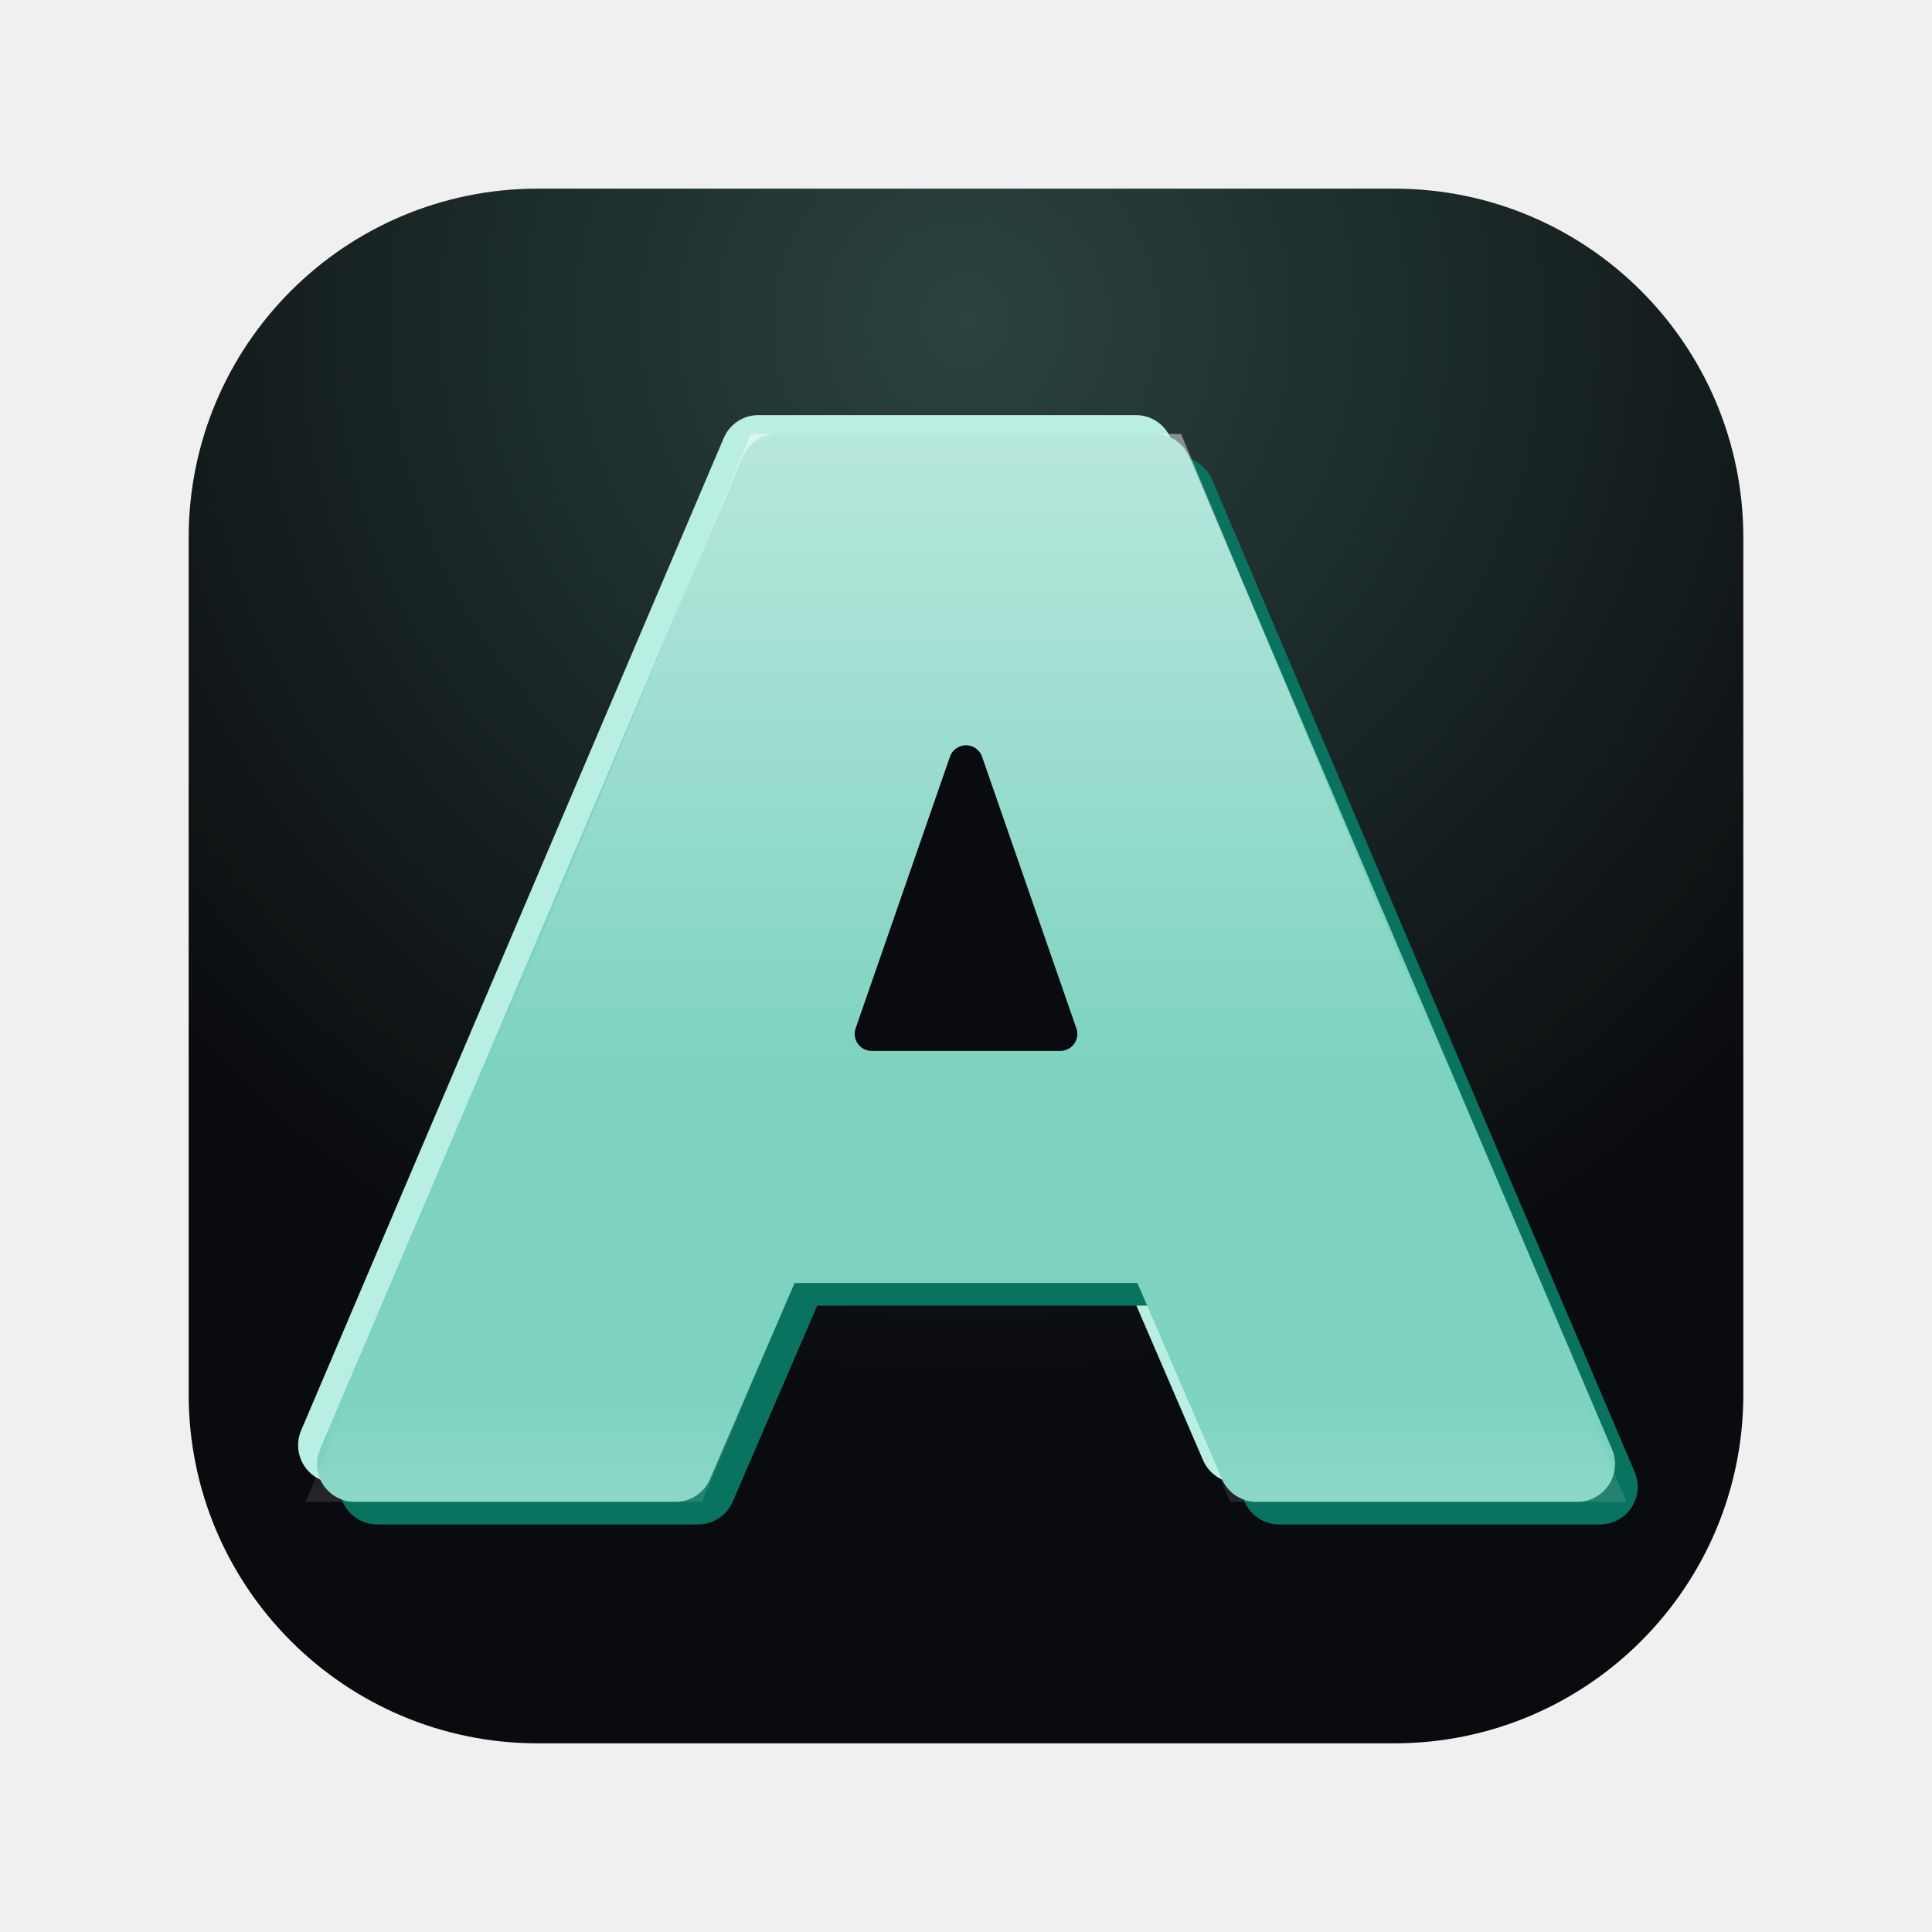
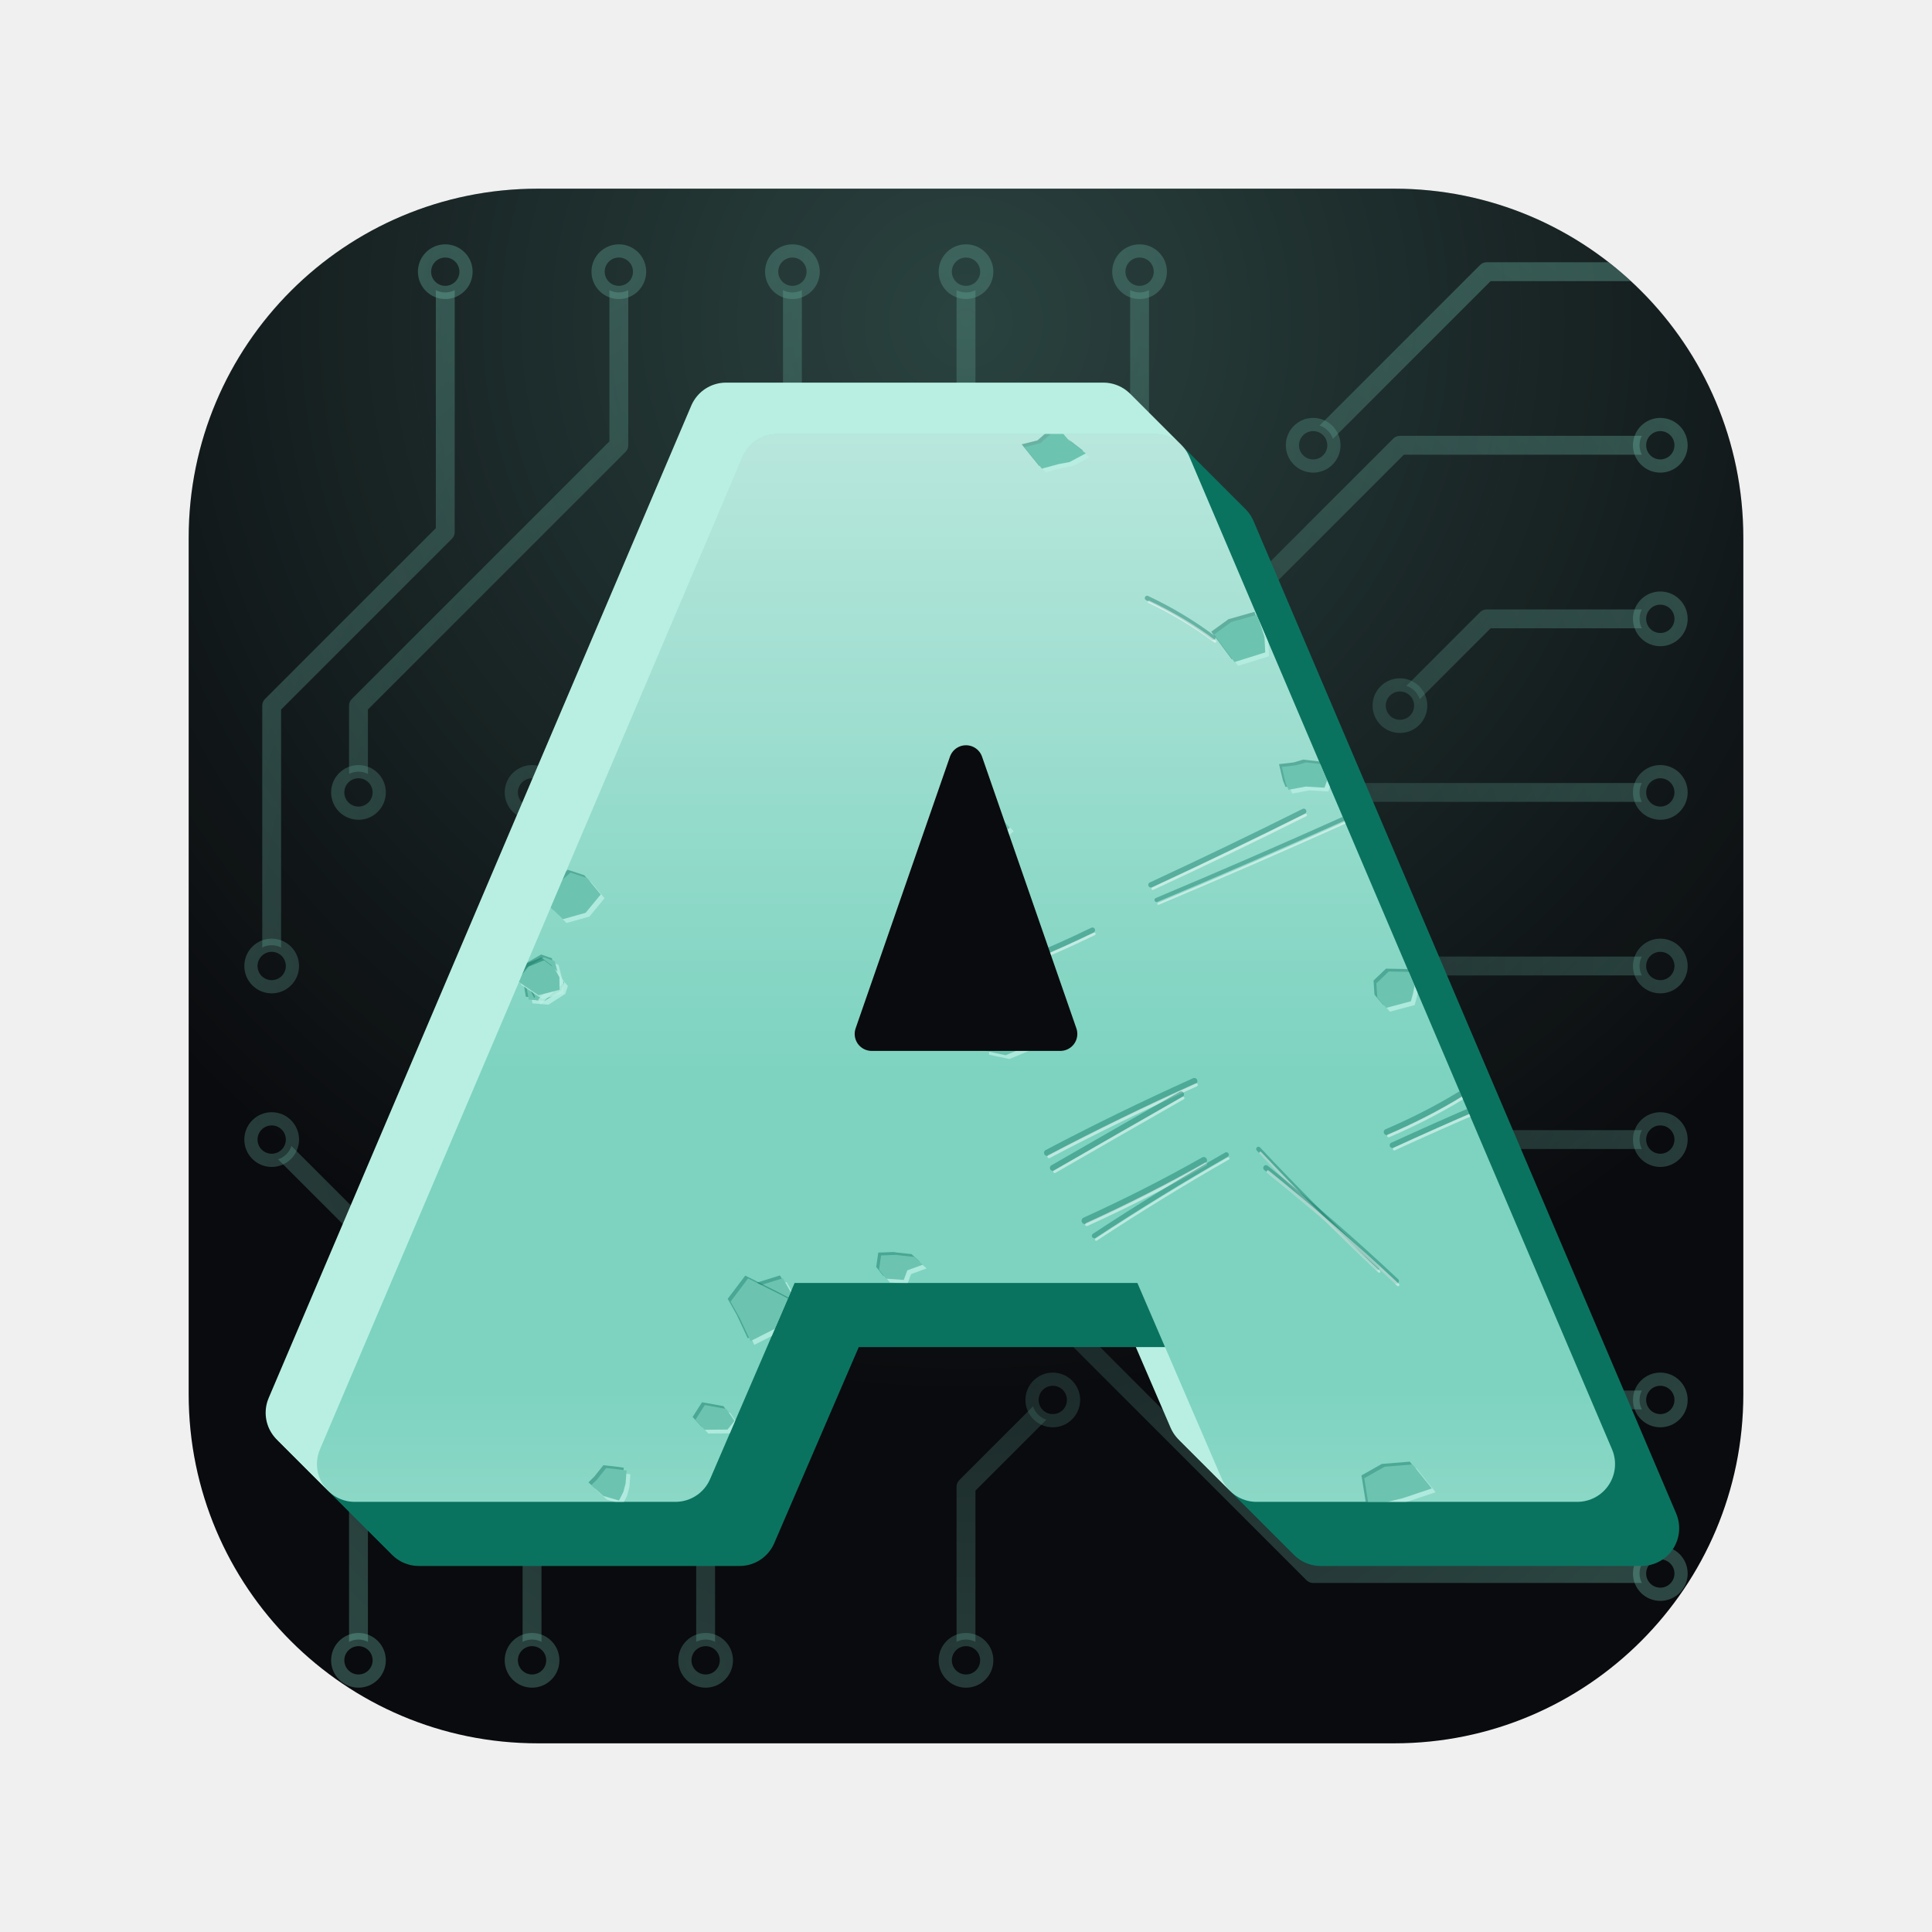
<svg xmlns="http://www.w3.org/2000/svg" viewBox="0 0 1024 1024" width="1024" height="1024">
  <defs>
    <radialGradient id="g" cx="50%" cy="8%" r="70%">
      <stop offset="0" stop-color="#7dd3c0" stop-opacity="0.28" />
      <stop offset="1" stop-color="#7dd3c0" stop-opacity="0" />
    </radialGradient>
+     <radialGradient id="f" cx="50%" cy="50%" r="60%">
+       <stop offset="0.25" stop-color="#fff" stop-opacity="0.35" />
+       <stop offset="1" stop-color="#fff" stop-opacity="1" />
+     </radialGradient>
+     <mask id="fade">
+       <rect x="100" y="100" width="824" height="824" fill="url(#f)" />
+     </mask>
    <clipPath id="c">
      <rect x="100" y="100" width="824" height="824" rx="185" />
    </clipPath>
-     <clipPath id="L">
-       <polygon points="398,230 626,230 862,796 652,796 602,680 422,680 372,796 162,796" />
-     </clipPath>
+     <mask id="L">
+       <polygon points="412,250 612,250 836,776 666,776 616,660 408,660 358,776 188,776" fill="#fff" stroke="#fff" stroke-width="40" stroke-linejoin="round" />
+     </mask>
    <linearGradient id="soft" x1="0" y1="0" x2="0" y2="1">
      <stop offset="0" stop-color="#ffffff" stop-opacity="0.5" />
      <stop offset="0.45" stop-color="#ffffff" stop-opacity="0.12" />
      <stop offset="0.6" stop-color="#ffffff" stop-opacity="0" />
      <stop offset="0.86" stop-color="#ffffff" stop-opacity="0" />
      <stop offset="1" stop-color="#ffffff" stop-opacity="0.16" />
    </linearGradient>
  </defs>
  <rect x="100" y="100" width="824" height="824" rx="185" fill="#0a0b0e" />
+   <g clip-path="url(#c)">
+     <g mask="url(#fade)" fill="none" stroke="#7dd3c0" stroke-width="10" stroke-linecap="round" stroke-linejoin="round" stroke-opacity="0.3">
+       <path d="M282,880 L282,834 L282,788 L282,742 L236,696 L190,650 L144,604" />
+       <circle cx="282" cy="880" r="11" fill="#0a0b0e" stroke-width="7" />
+       <circle cx="144" cy="604" r="11" fill="#0a0b0e" stroke-width="7" />
+       <path d="M236,144 L236,190 L236,236 L236,282 L190,328 L144,374 L144,420 L144,466 L144,512" />
+       <circle cx="236" cy="144" r="11" fill="#0a0b0e" stroke-width="7" />
+       <circle cx="144" cy="512" r="11" fill="#0a0b0e" stroke-width="7" />
+       <path d="M604,144 L604,190 L604,236 L604,282 L604,328 L650,374 L696,420 L742,420 L788,420 L834,420 L880,420" />
+       <circle cx="604" cy="144" r="11" fill="#0a0b0e" stroke-width="7" />
+       <circle cx="880" cy="420" r="11" fill="#0a0b0e" stroke-width="7" />
+       <path d="M880,236 L834,236 L788,236 L742,236 L696,282 L650,328" />
+       <circle cx="880" cy="236" r="11" fill="#0a0b0e" stroke-width="7" />
+       <circle cx="650" cy="328" r="11" fill="#0a0b0e" stroke-width="7" />
+       <path d="M880,512 L834,512 L788,512 L742,512 L696,512 L650,512 L604,512 L558,558 L512,604 L466,650 L420,650 L374,650 L328,650 L282,650" />
+       <circle cx="880" cy="512" r="11" fill="#0a0b0e" stroke-width="7" />
+       <circle cx="282" cy="650" r="11" fill="#0a0b0e" stroke-width="7" />
+       <path d="M880,834 L834,834 L788,834 L742,834 L696,834 L650,788 L604,742 L558,696 L512,650" />
+       <circle cx="880" cy="834" r="11" fill="#0a0b0e" stroke-width="7" />
+       <circle cx="512" cy="650" r="11" fill="#0a0b0e" stroke-width="7" />
+       <path d="M512,880 L512,834 L512,788 L558,742" />
+       <circle cx="512" cy="880" r="11" fill="#0a0b0e" stroke-width="7" />
+       <circle cx="558" cy="742" r="11" fill="#0a0b0e" stroke-width="7" />
+       <path d="M512,144 L512,190 L512,236 L558,282" />
+       <circle cx="512" cy="144" r="11" fill="#0a0b0e" stroke-width="7" />
+       <circle cx="558" cy="282" r="11" fill="#0a0b0e" stroke-width="7" />
+       <path d="M880,328 L834,328 L788,328 L742,374" />
+       <circle cx="880" cy="328" r="11" fill="#0a0b0e" stroke-width="7" />
+       <circle cx="742" cy="374" r="11" fill="#0a0b0e" stroke-width="7" />
+       <path d="M374,880 L374,834 L374,788 L420,742" />
+       <circle cx="374" cy="880" r="11" fill="#0a0b0e" stroke-width="7" />
+       <circle cx="420" cy="742" r="11" fill="#0a0b0e" stroke-width="7" />
+       <path d="M328,144 L328,190 L328,236 L282,282 L236,328 L190,374 L190,420" />
+       <circle cx="328" cy="144" r="11" fill="#0a0b0e" stroke-width="7" />
+       <circle cx="190" cy="420" r="11" fill="#0a0b0e" stroke-width="7" />
+       <path d="M420,144 L420,190 L420,236 L466,282" />
+       <circle cx="420" cy="144" r="11" fill="#0a0b0e" stroke-width="7" />
+       <circle cx="466" cy="282" r="11" fill="#0a0b0e" stroke-width="7" />
+       <path d="M880,742 L834,742 L788,742 L742,742 L696,742 L650,696 L604,650" />
+       <circle cx="880" cy="742" r="11" fill="#0a0b0e" stroke-width="7" />
+       <circle cx="604" cy="650" r="11" fill="#0a0b0e" stroke-width="7" />
+       <path d="M880,604 L834,604 L788,604 L742,604 L696,558" />
+       <circle cx="880" cy="604" r="11" fill="#0a0b0e" stroke-width="7" />
+       <circle cx="696" cy="558" r="11" fill="#0a0b0e" stroke-width="7" />
+       <path d="M190,880 L190,834 L190,788 L190,742 L190,696" />
+       <circle cx="190" cy="880" r="11" fill="#0a0b0e" stroke-width="7" />
+       <circle cx="190" cy="696" r="11" fill="#0a0b0e" stroke-width="7" />
+       <path d="M282,558 L282,512 L282,466 L282,420" />
+       <circle cx="282" cy="558" r="11" fill="#0a0b0e" stroke-width="7" />
+       <circle cx="282" cy="420" r="11" fill="#0a0b0e" stroke-width="7" />
+       <path d="M466,420 L466,466 L466,512 L420,558 L374,604" />
+       <circle cx="466" cy="420" r="11" fill="#0a0b0e" stroke-width="7" />
+       <circle cx="374" cy="604" r="11" fill="#0a0b0e" stroke-width="7" />
+       <path d="M880,144 L834,144 L788,144 L742,190 L696,236" />
+       <circle cx="880" cy="144" r="11" fill="#0a0b0e" stroke-width="7" />
+       <circle cx="696" cy="236" r="11" fill="#0a0b0e" stroke-width="7" />
+     </g>
+   </g>
  <rect x="100" y="100" width="824" height="824" fill="url(#g)" clip-path="url(#c)" />
-   <g transform="translate(-10,-10)">
-     <polygon points="412,250 612,250 836,776 666,776 616,660 408,660 358,776 188,776" fill="#b9efe3" stroke="#b9efe3" stroke-width="40" stroke-linejoin="round" />
-   </g>
-   <g transform="translate(12,12)">
-     <polygon points="412,250 612,250 836,776 666,776 616,660 408,660 358,776 188,776" fill="#0a735f" stroke="#0a735f" stroke-width="40" stroke-linejoin="round" />
+   <g fill="#b9efe3" stroke="#b9efe3" stroke-width="40" stroke-linejoin="round">
+     <polygon points="412,250 612,250 836,776 666,776 616,660 408,660 358,776 188,776" transform="translate(-27.2,-27.2)" />
+     <polygon points="412,250 612,250 836,776 666,776 616,660 408,660 358,776 188,776" transform="translate(-25.6,-25.6)" />
+     <polygon points="412,250 612,250 836,776 666,776 616,660 408,660 358,776 188,776" transform="translate(-24.0,-24.0)" />
+     <polygon points="412,250 612,250 836,776 666,776 616,660 408,660 358,776 188,776" transform="translate(-22.4,-22.4)" />
+     <polygon points="412,250 612,250 836,776 666,776 616,660 408,660 358,776 188,776" transform="translate(-20.8,-20.8)" />
+     <polygon points="412,250 612,250 836,776 666,776 616,660 408,660 358,776 188,776" transform="translate(-19.2,-19.2)" />
+     <polygon points="412,250 612,250 836,776 666,776 616,660 408,660 358,776 188,776" transform="translate(-17.6,-17.6)" />
+     <polygon points="412,250 612,250 836,776 666,776 616,660 408,660 358,776 188,776" transform="translate(-16.0,-16.0)" />
+     <polygon points="412,250 612,250 836,776 666,776 616,660 408,660 358,776 188,776" transform="translate(-14.4,-14.4)" />
+     <polygon points="412,250 612,250 836,776 666,776 616,660 408,660 358,776 188,776" transform="translate(-12.8,-12.8)" />
+     <polygon points="412,250 612,250 836,776 666,776 616,660 408,660 358,776 188,776" transform="translate(-11.2,-11.2)" />
+     <polygon points="412,250 612,250 836,776 666,776 616,660 408,660 358,776 188,776" transform="translate(-9.6,-9.6)" />
+     <polygon points="412,250 612,250 836,776 666,776 616,660 408,660 358,776 188,776" transform="translate(-8.0,-8.0)" />
+     <polygon points="412,250 612,250 836,776 666,776 616,660 408,660 358,776 188,776" transform="translate(-6.4,-6.4)" />
+     <polygon points="412,250 612,250 836,776 666,776 616,660 408,660 358,776 188,776" transform="translate(-4.8,-4.8)" />
+     <polygon points="412,250 612,250 836,776 666,776 616,660 408,660 358,776 188,776" transform="translate(-3.2,-3.2)" />
+     <polygon points="412,250 612,250 836,776 666,776 616,660 408,660 358,776 188,776" transform="translate(-1.6,-1.6)" />
+   </g>
+   <g fill="#0a735f" stroke="#0a735f" stroke-width="40" stroke-linejoin="round">
+     <polygon points="412,250 612,250 836,776 666,776 616,660 408,660 358,776 188,776" transform="translate(34,34)" />
+     <polygon points="412,250 612,250 836,776 666,776 616,660 408,660 358,776 188,776" transform="translate(32,32)" />
+     <polygon points="412,250 612,250 836,776 666,776 616,660 408,660 358,776 188,776" transform="translate(30,30)" />
+     <polygon points="412,250 612,250 836,776 666,776 616,660 408,660 358,776 188,776" transform="translate(28,28)" />
+     <polygon points="412,250 612,250 836,776 666,776 616,660 408,660 358,776 188,776" transform="translate(26,26)" />
+     <polygon points="412,250 612,250 836,776 666,776 616,660 408,660 358,776 188,776" transform="translate(24,24)" />
+     <polygon points="412,250 612,250 836,776 666,776 616,660 408,660 358,776 188,776" transform="translate(22,22)" />
+     <polygon points="412,250 612,250 836,776 666,776 616,660 408,660 358,776 188,776" transform="translate(20,20)" />
+     <polygon points="412,250 612,250 836,776 666,776 616,660 408,660 358,776 188,776" transform="translate(18,18)" />
+     <polygon points="412,250 612,250 836,776 666,776 616,660 408,660 358,776 188,776" transform="translate(16,16)" />
+     <polygon points="412,250 612,250 836,776 666,776 616,660 408,660 358,776 188,776" transform="translate(14,14)" />
+     <polygon points="412,250 612,250 836,776 666,776 616,660 408,660 358,776 188,776" transform="translate(12,12)" />
+     <polygon points="412,250 612,250 836,776 666,776 616,660 408,660 358,776 188,776" transform="translate(10,10)" />
+     <polygon points="412,250 612,250 836,776 666,776 616,660 408,660 358,776 188,776" transform="translate(8,8)" />
+     <polygon points="412,250 612,250 836,776 666,776 616,660 408,660 358,776 188,776" transform="translate(6,6)" />
+     <polygon points="412,250 612,250 836,776 666,776 616,660 408,660 358,776 188,776" transform="translate(4,4)" />
+     <polygon points="412,250 612,250 836,776 666,776 616,660 408,660 358,776 188,776" transform="translate(2,2)" />
  </g>
  <polygon points="412,250 612,250 836,776 666,776 616,660 408,660 358,776 188,776" fill="#7dd3c0" stroke="#7dd3c0" stroke-width="40" stroke-linejoin="round" />
-   <rect x="100" y="200" width="824" height="620" fill="url(#soft)" clip-path="url(#L)" />
+   <rect x="100" y="200" width="824" height="620" fill="url(#soft)" mask="url(#L)" />
+   <g mask="url(#L)">
+     <polygon points="748.9,526.7 747.8,530.7 734.7,534.2 730.0,528.7 729.5,521.2 736.1,514.9 751.2,515.2" fill="#0a735f" fill-opacity="0.45" transform="translate(-1.5,-1.5)" />
+     <polygon points="748.9,526.7 747.8,530.7 734.7,534.2 730.0,528.7 729.5,521.2 736.1,514.9 751.2,515.2" fill="#b9efe3" fill-opacity="0.8" transform="translate(2,2)" />
+     <polygon points="748.9,526.7 747.8,530.7 734.7,534.2 730.0,528.7 729.5,521.2 736.1,514.9 751.2,515.2" fill="#6cc4b0" />
+     <polygon points="758.9,788.9 743.4,794.1 725.5,798.4 723.1,783.5 733.9,777.4 748.7,776.2" fill="#0a735f" fill-opacity="0.45" transform="translate(-1.5,-1.5)" />
+     <polygon points="758.9,788.9 743.4,794.1 725.5,798.4 723.1,783.5 733.9,777.4 748.7,776.2" fill="#b9efe3" fill-opacity="0.8" transform="translate(2,2)" />
+     <polygon points="758.9,788.9 743.4,794.1 725.5,798.4 723.1,783.5 733.9,777.4 748.7,776.2" fill="#6cc4b0" />
+     <polygon points="420.1,686.6 412.5,693.7 402.9,698.1 396.9,688.7 403.0,681.2 414.9,677.5" fill="#0a735f" fill-opacity="0.45" transform="translate(-1.5,-1.5)" />
+     <polygon points="420.1,686.6 412.5,693.7 402.9,698.1 396.9,688.7 403.0,681.2 414.9,677.5" fill="#b9efe3" fill-opacity="0.8" transform="translate(2,2)" />
+     <polygon points="420.1,686.6 412.5,693.7 402.9,698.1 396.9,688.7 403.0,681.2 414.9,677.5" fill="#6cc4b0" />
+     <polygon points="575.5,240.3 566.9,244.9 561.0,246.0 552.2,248.4 543.0,237.0 551.4,234.9 560.8,226.6 566.4,233.3" fill="#0a735f" fill-opacity="0.45" transform="translate(-1.5,-1.5)" />
+     <polygon points="575.5,240.3 566.9,244.9 561.0,246.0 552.2,248.4 543.0,237.0 551.4,234.9 560.8,226.6 566.4,233.3" fill="#b9efe3" fill-opacity="0.8" transform="translate(2,2)" />
+     <polygon points="575.5,240.3 566.9,244.9 561.0,246.0 552.2,248.4 543.0,237.0 551.4,234.9 560.8,226.6 566.4,233.3" fill="#6cc4b0" />
+     <polygon points="704.5,410.6 702.0,417.5 692.1,416.9 682.9,418.6 681.5,415.3 679.4,406.5 687.2,405.6 692.2,404.1 703.4,405.4" fill="#0a735f" fill-opacity="0.45" transform="translate(-1.5,-1.5)" />
+     <polygon points="704.5,410.6 702.0,417.5 692.1,416.9 682.9,418.6 681.5,415.3 679.4,406.5 687.2,405.6 692.2,404.1 703.4,405.4" fill="#b9efe3" fill-opacity="0.8" transform="translate(2,2)" />
+     <polygon points="704.5,410.6 702.0,417.5 692.1,416.9 682.9,418.6 681.5,415.3 679.4,406.5 687.2,405.6 692.2,404.1 703.4,405.4" fill="#6cc4b0" />
+     <polygon points="299.0,520.6 297.6,524.8 288.7,530.5 280.2,529.8 278.8,521.4 272.9,518.7 283.4,512.7 288.0,510.1 293.6,514.1" fill="#0a735f" fill-opacity="0.45" transform="translate(-1.5,-1.5)" />
+     <polygon points="299.0,520.6 297.6,524.8 288.7,530.5 280.2,529.8 278.8,521.4 272.9,518.7 283.4,512.7 288.0,510.1 293.6,514.1" fill="#b9efe3" fill-opacity="0.8" transform="translate(2,2)" />
+     <polygon points="299.0,520.6 297.6,524.8 288.7,530.5 280.2,529.8 278.8,521.4 272.9,518.7 283.4,512.7 288.0,510.1 293.6,514.1" fill="#6cc4b0" />
+     <polygon points="296.6,519.1 292.0,523.1 284.6,530.4 280.6,522.1 274.0,517.8 279.1,512.7 288.3,507.4 294.0,509.4" fill="#0a735f" fill-opacity="0.45" transform="translate(-1.5,-1.5)" />
+     <polygon points="296.6,519.1 292.0,523.1 284.6,530.4 280.6,522.1 274.0,517.8 279.1,512.7 288.3,507.4 294.0,509.4" fill="#b9efe3" fill-opacity="0.8" transform="translate(2,2)" />
+     <polygon points="296.6,519.1 292.0,523.1 284.6,530.4 280.6,522.1 274.0,517.8 279.1,512.7 288.3,507.4 294.0,509.4" fill="#6cc4b0" />
+     <polygon points="426.5,693.0 415.8,701.7 397.8,710.8 392.1,698.6 387.2,689.9 396.5,677.6 414.3,686.5" fill="#0a735f" fill-opacity="0.45" transform="translate(-1.5,-1.5)" />
+     <polygon points="426.5,693.0 415.8,701.7 397.8,710.8 392.1,698.6 387.2,689.9 396.5,677.6 414.3,686.5" fill="#b9efe3" fill-opacity="0.8" transform="translate(2,2)" />
+     <polygon points="426.5,693.0 415.8,701.7 397.8,710.8 392.1,698.6 387.2,689.9 396.5,677.6 414.3,686.5" fill="#6cc4b0" />
+     <polygon points="389.3,753.1 385.6,757.7 373.4,757.8 368.6,752.5 373.6,744.7 385.0,746.8" fill="#0a735f" fill-opacity="0.45" transform="translate(-1.5,-1.5)" />
+     <polygon points="389.3,753.1 385.6,757.7 373.4,757.8 368.6,752.5 373.6,744.7 385.0,746.8" fill="#b9efe3" fill-opacity="0.8" transform="translate(2,2)" />
+     <polygon points="389.3,753.1 385.6,757.7 373.4,757.8 368.6,752.5 373.6,744.7 385.0,746.8" fill="#6cc4b0" />
+     <polygon points="489.1,670.3 480.9,673.3 479.0,678.4 469.6,677.7 465.9,673.0 467.0,665.4 475.1,665.1 477.1,665.4 484.6,666.2" fill="#0a735f" fill-opacity="0.45" transform="translate(-1.5,-1.5)" />
+     <polygon points="489.1,670.3 480.9,673.3 479.0,678.4 469.6,677.7 465.9,673.0 467.0,665.4 475.1,665.1 477.1,665.4 484.6,666.2" fill="#b9efe3" fill-opacity="0.8" transform="translate(2,2)" />
+     <polygon points="489.1,670.3 480.9,673.3 479.0,678.4 469.6,677.7 465.9,673.0 467.0,665.4 475.1,665.1 477.1,665.4 484.6,666.2" fill="#6cc4b0" />
+     <polygon points="331.6,786.2 330.4,790.7 328.1,795.3 319.8,792.9 313.4,787.2 316.5,784.1 321.3,778.1 327.8,778.8 332.1,779.4" fill="#0a735f" fill-opacity="0.45" transform="translate(-1.5,-1.5)" />
+     <polygon points="331.6,786.2 330.4,790.7 328.1,795.3 319.8,792.9 313.4,787.2 316.5,784.1 321.3,778.1 327.8,778.8 332.1,779.4" fill="#b9efe3" fill-opacity="0.8" transform="translate(2,2)" />
+     <polygon points="331.6,786.2 330.4,790.7 328.1,795.3 319.8,792.9 313.4,787.2 316.5,784.1 321.3,778.1 327.8,778.8 332.1,779.4" fill="#6cc4b0" />
+     <polygon points="318.4,474.1 310.4,483.8 298.3,487.2 291.3,480.4 294.1,469.8 302.4,462.5 311.2,465.4" fill="#0a735f" fill-opacity="0.45" transform="translate(-1.5,-1.5)" />
+     <polygon points="318.4,474.1 310.4,483.8 298.3,487.2 291.3,480.4 294.1,469.8 302.4,462.5 311.2,465.4" fill="#b9efe3" fill-opacity="0.8" transform="translate(2,2)" />
+     <polygon points="318.4,474.1 310.4,483.8 298.3,487.2 291.3,480.4 294.1,469.8 302.4,462.5 311.2,465.4" fill="#6cc4b0" />
+     <polygon points="670.2,337.6 670.6,345.8 654.3,350.9 643.5,336.3 652.6,329.7 666.4,325.8" fill="#0a735f" fill-opacity="0.45" transform="translate(-1.5,-1.5)" />
+     <polygon points="670.2,337.6 670.6,345.8 654.3,350.9 643.5,336.3 652.6,329.7 666.4,325.8" fill="#b9efe3" fill-opacity="0.8" transform="translate(2,2)" />
+     <polygon points="670.2,337.6 670.6,345.8 654.3,350.9 643.5,336.3 652.6,329.7 666.4,325.8" fill="#6cc4b0" />
+     <polygon points="296.5,517.9 296.6,524.6 285.4,527.5 281.7,525.0 274.0,519.8 280.2,512.3 288.4,509.0 293.7,513.0" fill="#0a735f" fill-opacity="0.45" transform="translate(-1.5,-1.5)" />
+     <polygon points="296.5,517.9 296.6,524.6 285.4,527.5 281.7,525.0 274.0,519.8 280.2,512.3 288.4,509.0 293.7,513.0" fill="#b9efe3" fill-opacity="0.8" transform="translate(2,2)" />
+     <polygon points="296.5,517.9 296.6,524.6 285.4,527.5 281.7,525.0 274.0,519.8 280.2,512.3 288.4,509.0 293.7,513.0" fill="#6cc4b0" />
+     <polygon points="535.3,438.6 527.7,445.1 519.7,451.4 513.1,447.6 502.8,439.6 513.5,431.0 523.2,426.3 528.0,431.0" fill="#0a735f" fill-opacity="0.45" transform="translate(-1.5,-1.5)" />
+     <polygon points="535.3,438.6 527.7,445.1 519.7,451.4 513.1,447.6 502.8,439.6 513.5,431.0 523.2,426.3 528.0,431.0" fill="#b9efe3" fill-opacity="0.8" transform="translate(2,2)" />
+     <polygon points="535.3,438.6 527.7,445.1 519.7,451.4 513.1,447.6 502.8,439.6 513.5,431.0 523.2,426.3 528.0,431.0" fill="#6cc4b0" />
+     <polygon points="530.3,435.7 523.7,438.6 519.3,439.8 514.4,444.0 512.7,437.9 505.7,433.3 514.4,430.9 520.9,429.5 528.3,430.3" fill="#0a735f" fill-opacity="0.45" transform="translate(-1.5,-1.5)" />
+     <polygon points="530.3,435.7 523.7,438.6 519.3,439.8 514.4,444.0 512.7,437.9 505.7,433.3 514.4,430.9 520.9,429.5 528.3,430.3" fill="#b9efe3" fill-opacity="0.8" transform="translate(2,2)" />
+     <polygon points="530.3,435.7 523.7,438.6 519.3,439.8 514.4,444.0 512.7,437.9 505.7,433.3 514.4,430.9 520.9,429.5 528.3,430.3" fill="#6cc4b0" />
+     <polygon points="553.2,544.6 549.8,552.3 533.0,559.3 522.2,557.0 522.4,542.1 519.9,535.2 535.2,533.6 540.8,535.4" fill="#0a735f" fill-opacity="0.45" transform="translate(-1.5,-1.5)" />
+     <polygon points="553.2,544.6 549.8,552.3 533.0,559.3 522.2,557.0 522.4,542.1 519.9,535.2 535.2,533.6 540.8,535.4" fill="#b9efe3" fill-opacity="0.8" transform="translate(2,2)" />
+     <polygon points="553.2,544.6 549.8,552.3 533.0,559.3 522.2,557.0 522.4,542.1 519.9,535.2 535.2,533.6 540.8,535.4" fill="#6cc4b0" />
+     <g fill="none" stroke-linecap="round">
+       <path d="M575,647 Q608,632 638,615" stroke="#0a735f" stroke-opacity="0.42" stroke-width="3.5" />
+       <path d="M575,647 Q608,632 638,615" transform="translate(1,2)" stroke="#ffffff" stroke-opacity="0.5" stroke-width="1.7" />
+       <path d="M580,655 Q615,632 650,612" stroke="#0a735f" stroke-opacity="0.42" stroke-width="2.6" />
+       <path d="M580,655 Q615,632 650,612" transform="translate(1,2)" stroke="#ffffff" stroke-opacity="0.5" stroke-width="1.3" />
+       <path d="M509,522 Q546,509 579,493" stroke="#0a735f" stroke-opacity="0.42" stroke-width="2.8" />
+       <path d="M509,522 Q546,509 579,493" transform="translate(1,2)" stroke="#ffffff" stroke-opacity="0.5" stroke-width="1.4" />
+       <path d="M667,609 Q697,641 730,672" stroke="#0a735f" stroke-opacity="0.42" stroke-width="2.4" />
+       <path d="M667,609 Q697,641 730,672" transform="translate(1,2)" stroke="#ffffff" stroke-opacity="0.5" stroke-width="1.2" />
+       <path d="M671,619 Q707,648 740,679" stroke="#0a735f" stroke-opacity="0.42" stroke-width="2.9" />
+       <path d="M671,619 Q707,648 740,679" transform="translate(1,2)" stroke="#ffffff" stroke-opacity="0.5" stroke-width="1.4" />
+       <path d="M735,600 Q756,591 774,580" stroke="#0a735f" stroke-opacity="0.42" stroke-width="3.2" />
+       <path d="M735,600 Q756,591 774,580" transform="translate(1,2)" stroke="#ffffff" stroke-opacity="0.5" stroke-width="1.6" />
+       <path d="M738,607 Q762,596 783,587" stroke="#0a735f" stroke-opacity="0.42" stroke-width="2.9" />
+       <path d="M738,607 Q762,596 783,587" transform="translate(1,2)" stroke="#ffffff" stroke-opacity="0.5" stroke-width="1.5" />
+       <path d="M608,317 Q627,326 643,338" stroke="#0a735f" stroke-opacity="0.42" stroke-width="2.5" />
+       <path d="M608,317 Q627,326 643,338" transform="translate(1,2)" stroke="#ffffff" stroke-opacity="0.5" stroke-width="1.3" />
+       <path d="M555,611 Q593,591 633,573" stroke="#0a735f" stroke-opacity="0.42" stroke-width="3.3" />
+       <path d="M555,611 Q593,591 633,573" transform="translate(1,2)" stroke="#ffffff" stroke-opacity="0.5" stroke-width="1.7" />
+       <path d="M558,619 Q591,600 626,580" stroke="#0a735f" stroke-opacity="0.42" stroke-width="3.1" />
+       <path d="M558,619 Q591,600 626,580" transform="translate(1,2)" stroke="#ffffff" stroke-opacity="0.5" stroke-width="1.5" />
+       <path d="M610,469 Q651,450 691,430" stroke="#0a735f" stroke-opacity="0.42" stroke-width="2.8" />
+       <path d="M610,469 Q651,450 691,430" transform="translate(1,2)" stroke="#ffffff" stroke-opacity="0.5" stroke-width="1.4" />
+       <path d="M613,477 Q663,456 712,434" stroke="#0a735f" stroke-opacity="0.42" stroke-width="2.2" />
+       <path d="M613,477 Q663,456 712,434" transform="translate(1,2)" stroke="#ffffff" stroke-opacity="0.5" stroke-width="1.1" />
+     </g>
+   </g>
  <polygon points="512,404 462,548 562,548" fill="#0a0b0e" stroke="#0a0b0e" stroke-width="18" stroke-linejoin="round" />
</svg>
